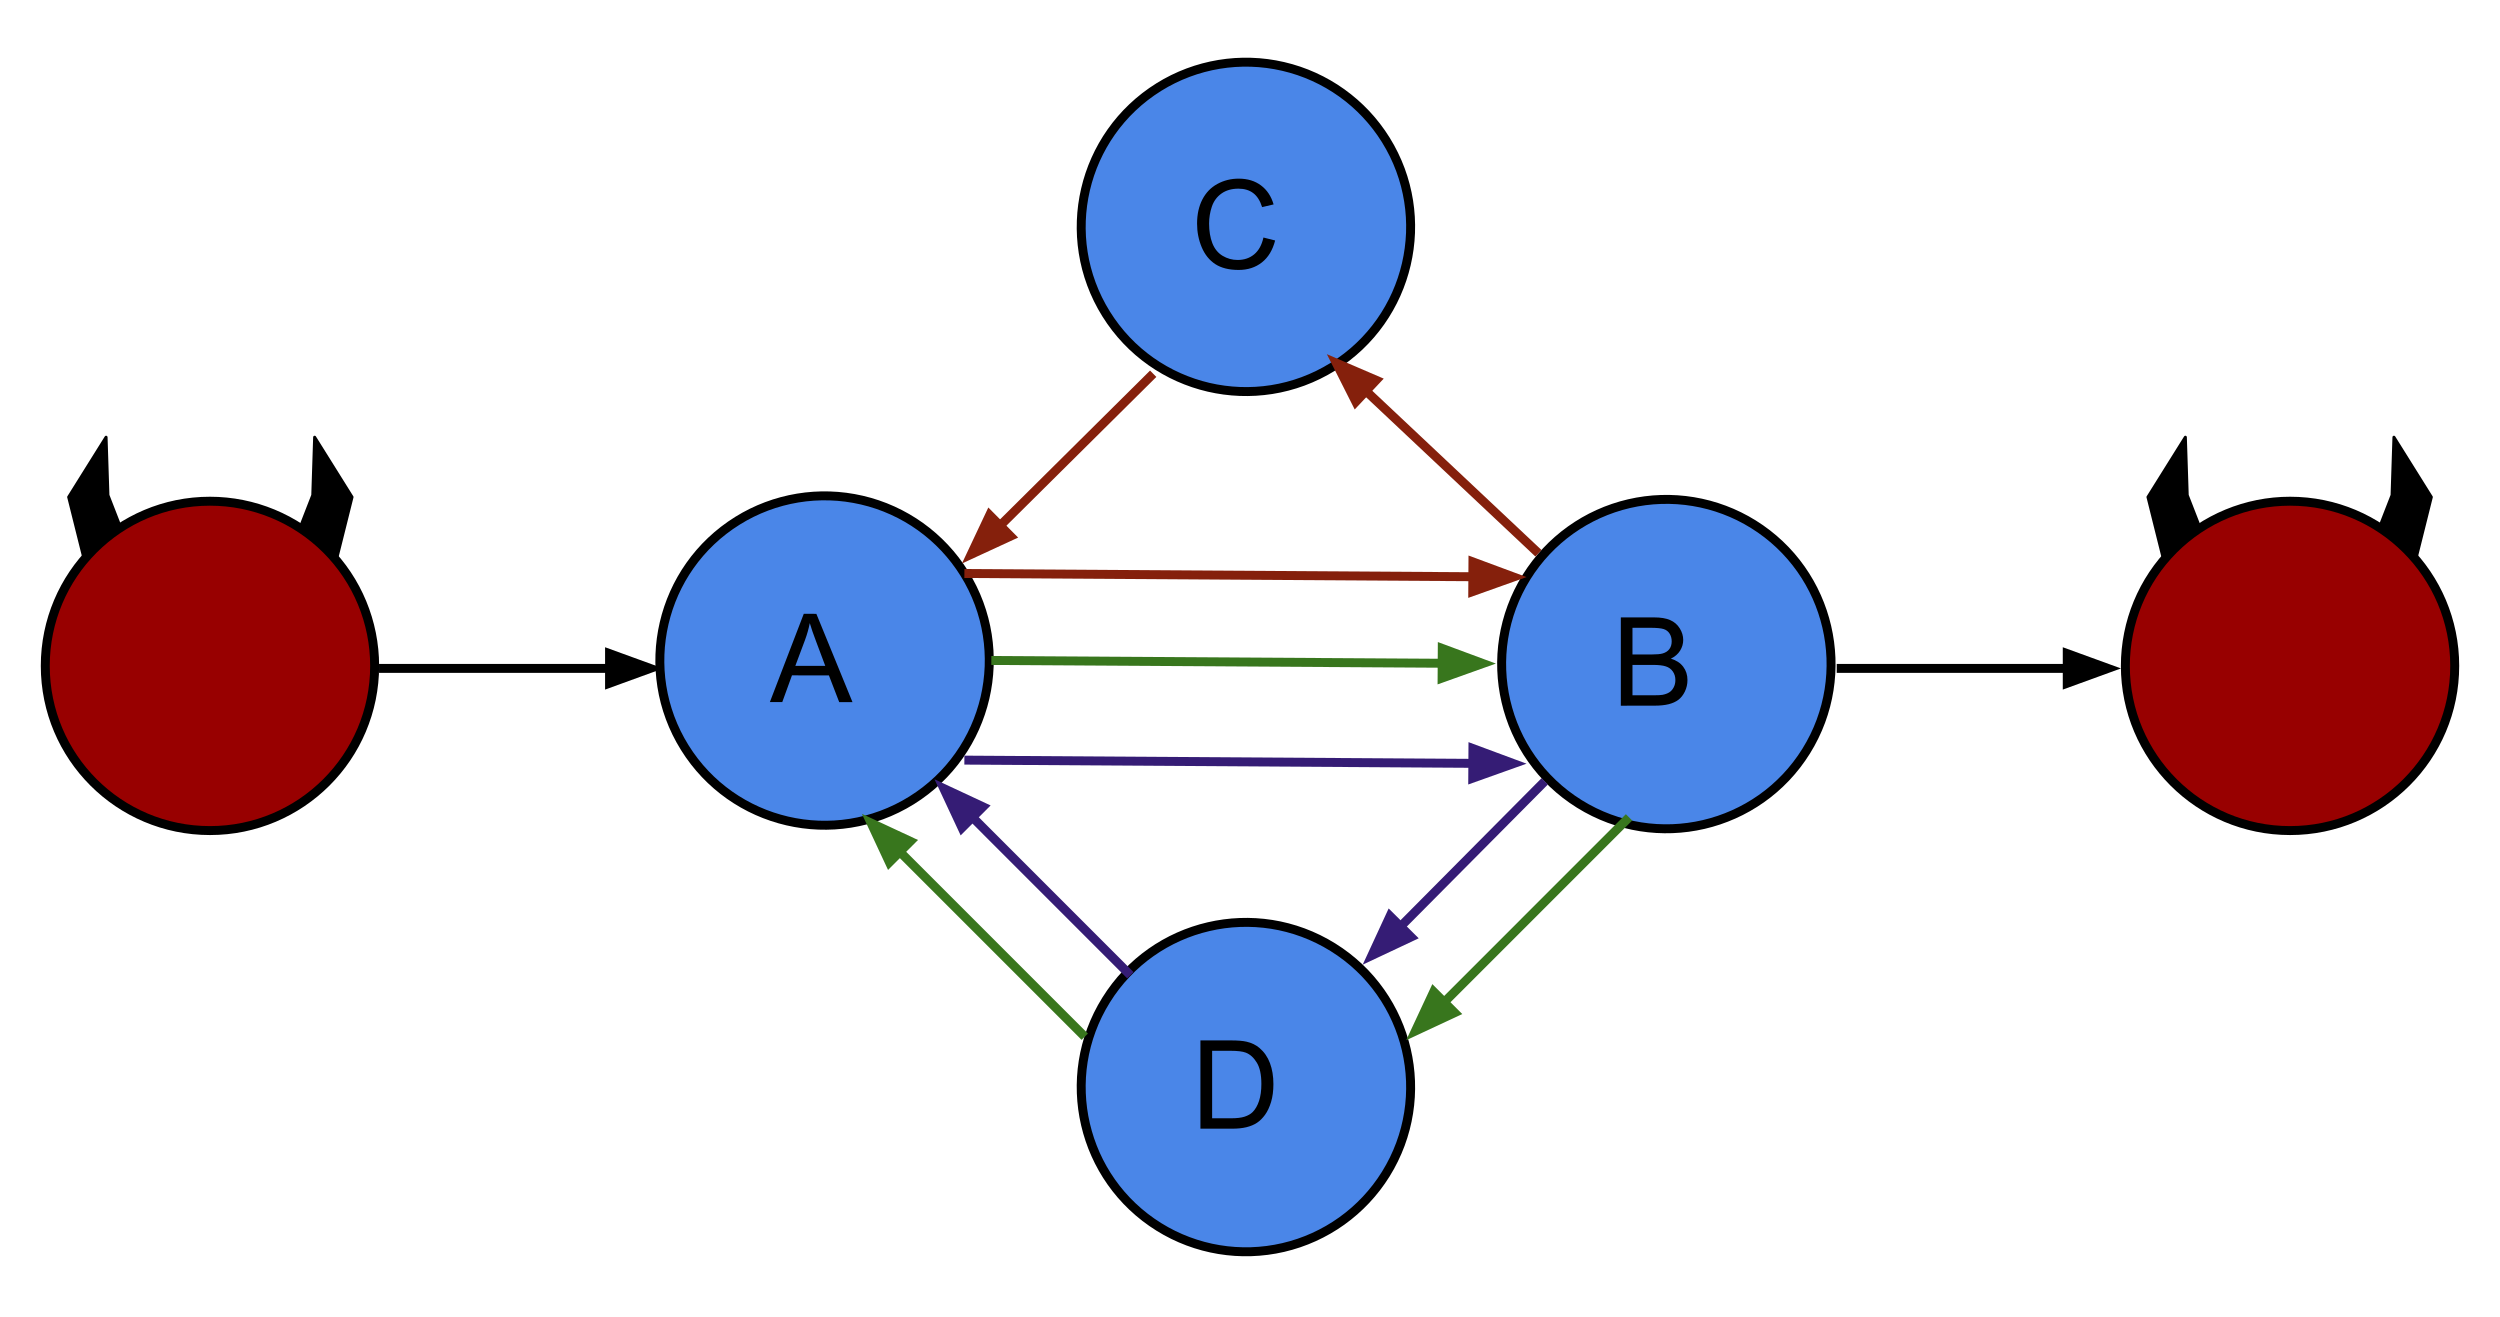
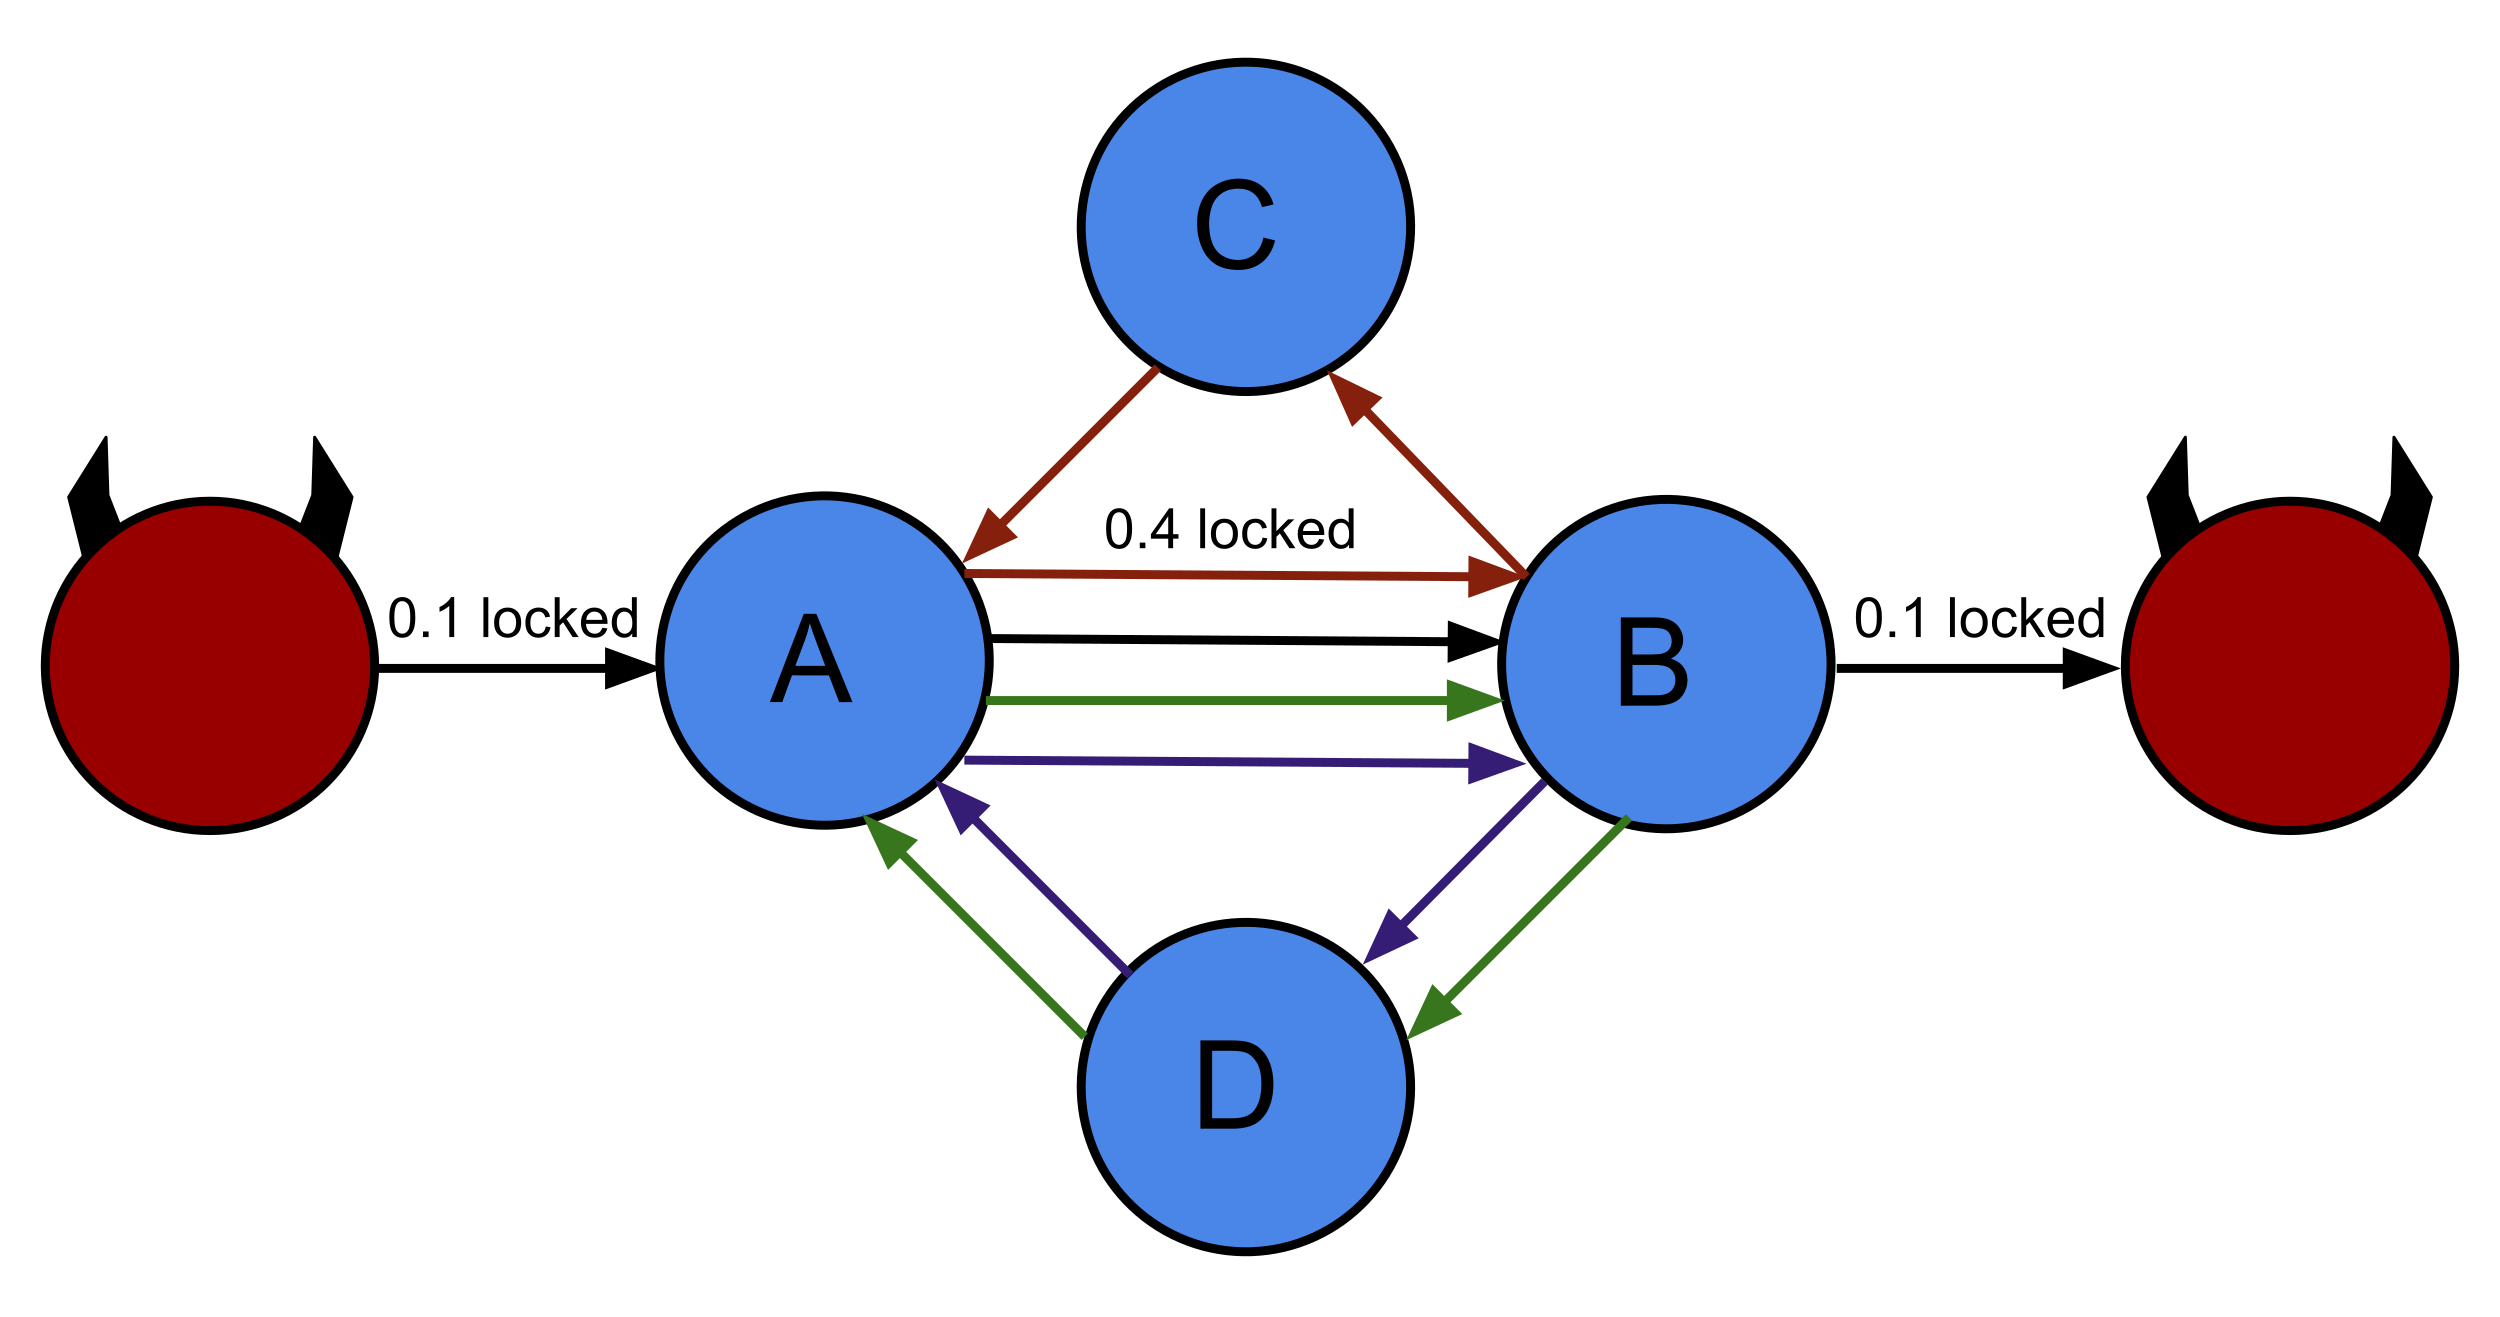
<svg xmlns="http://www.w3.org/2000/svg" version="1.1" viewBox="0.0 0.0 837.693 441.123" fill="none" stroke="none" stroke-linecap="square" stroke-miterlimit="10">
  <clipPath id="p.0">
    <path d="m0 0l837.693 0l0 441.123l-837.693 0l0 -441.123z" clip-rule="nonzero" />
  </clipPath>
  <g clip-path="url(#p.0)">
    <path fill="#000000" fill-opacity="0.0" d="m0 0l837.693 0l0 441.123l-837.693 0z" fill-rule="evenodd" />
    <path fill="#980000" d="m15.171 223.126l0 0c0 -30.476 24.705 -55.181 55.181 -55.181l0 0c14.635 0 28.67 5.814 39.019 16.162c10.348 10.348 16.162 24.384 16.162 39.019l0 0c0 30.476 -24.705 55.181 -55.181 55.181l0 0c-30.476 0 -55.181 -24.705 -55.181 -55.181z" fill-rule="evenodd" />
    <path stroke="#000000" stroke-width="3.0" stroke-linejoin="round" stroke-linecap="butt" d="m15.171 223.126l0 0c0 -30.476 24.705 -55.181 55.181 -55.181l0 0c14.635 0 28.67 5.814 39.019 16.162c10.348 10.348 16.162 24.384 16.162 39.019l0 0c0 30.476 -24.705 55.181 -55.181 55.181l0 0c-30.476 0 -55.181 -24.705 -55.181 -55.181z" fill-rule="evenodd" />
    <path fill="#4a86e8" d="m229.44 250.498l0 0c-16.108 -25.875 -8.19 -59.908 17.685 -76.016l0 0c12.425 -7.735 27.415 -10.217 41.671 -6.901c14.256 3.317 26.61 12.16 34.345 24.586l0 0c16.108 25.875 8.19 59.908 -17.685 76.016l0 0c-25.875 16.108 -59.908 8.19 -76.016 -17.685z" fill-rule="evenodd" />
    <path stroke="#000000" stroke-width="3.0" stroke-linejoin="round" stroke-linecap="butt" d="m229.44 250.498l0 0c-16.108 -25.875 -8.19 -59.908 17.685 -76.016l0 0c12.425 -7.735 27.415 -10.217 41.671 -6.901c14.256 3.317 26.61 12.16 34.345 24.586l0 0c16.108 25.875 8.19 59.908 -17.685 76.016l0 0c-25.875 16.108 -59.908 8.19 -76.016 -17.685z" fill-rule="evenodd" />
    <path fill="#000000" d="m28.021 186.604l-5.013 -20.052l12.533 -20.05l0.625 19.425l4.388 11.278" fill-rule="evenodd" />
    <path stroke="#000000" stroke-width="1.0" stroke-linejoin="round" stroke-linecap="butt" d="m28.021 186.604l-5.013 -20.052l12.533 -20.05l0.625 19.425l4.388 11.278" fill-rule="evenodd" />
    <path fill="#000000" d="m112.948 186.604l5.013 -20.052l-12.533 -20.05l-0.625 19.425l-4.388 11.278" fill-rule="evenodd" />
    <path stroke="#000000" stroke-width="1.0" stroke-linejoin="round" stroke-linecap="butt" d="m112.948 186.604l5.013 -20.052l-12.533 -20.05l-0.625 19.425l-4.388 11.278" fill-rule="evenodd" />
    <path fill="#4a86e8" d="m370.629 105.182l0 0c-16.108 -25.875 -8.19 -59.908 17.685 -76.016l0 0c12.425 -7.735 27.415 -10.217 41.671 -6.901c14.256 3.317 26.61 12.16 34.345 24.586l0 0c16.108 25.875 8.19 59.908 -17.685 76.016l0 0c-25.875 16.108 -59.908 8.19 -76.016 -17.685z" fill-rule="evenodd" />
    <path stroke="#000000" stroke-width="3.0" stroke-linejoin="round" stroke-linecap="butt" d="m370.629 105.182l0 0c-16.108 -25.875 -8.19 -59.908 17.685 -76.016l0 0c12.425 -7.735 27.415 -10.217 41.671 -6.901c14.256 3.317 26.61 12.16 34.345 24.586l0 0c16.108 25.875 8.19 59.908 -17.685 76.016l0 0c-25.875 16.108 -59.908 8.19 -76.016 -17.685z" fill-rule="evenodd" />
    <path fill="#000000" fill-opacity="0.0" d="m249.029 186.552l54.551 0.063l0 69.48l-54.551 -0.063z" fill-rule="evenodd" />
    <path fill="#000000" d="m257.966 235.242l11.359 -29.565l4.219 0.005l12.109 29.592l-4.453 -0.005l-3.453 -8.957l-12.375 -0.014l-3.25 8.949l-4.156 -0.005zm8.531 -12.131l10.031 0.012l-3.078 -8.207q-1.422 -3.736 -2.109 -6.127q-0.562 2.843 -1.594 5.639l-3.25 8.684z" fill-rule="nonzero" />
-     <path fill="#000000" fill-opacity="0.0" d="m386.412 125.231l-64.094 63.591" fill-rule="evenodd" />
-     <path stroke="#85200c" stroke-width="3.0" stroke-linejoin="round" stroke-linecap="butt" d="m386.412 125.231l-51.316 50.913" fill-rule="evenodd" />
-     <path fill="#85200c" stroke="#85200c" stroke-width="3.0" stroke-linecap="butt" d="m331.606 172.626l-6.175 13.106l13.155 -6.071z" fill-rule="evenodd" />
+     <path fill="#000000" fill-opacity="0.0" d="m387.982 123.163l-65.669 65.669" fill-rule="evenodd" />
+     <path stroke="#85200c" stroke-width="3.0" stroke-linejoin="round" stroke-linecap="butt" d="m387.982 123.163l-52.941 52.941" fill-rule="evenodd" />
+     <path fill="#85200c" stroke="#85200c" stroke-width="3.0" stroke-linecap="butt" d="m331.536 172.6l-6.123 13.131l13.131 -6.123z" fill-rule="evenodd" />
    <path fill="#4a86e8" d="m370.629 335.094l0 0c-16.108 25.875 -8.19 59.908 17.685 76.016l0 0c12.425 7.735 27.415 10.217 41.671 6.901c14.256 -3.317 26.61 -12.16 34.345 -24.586l0 0c16.108 -25.875 8.19 -59.908 -17.685 -76.016l0 0c-25.875 -16.108 -59.908 -8.19 -76.016 17.685z" fill-rule="evenodd" />
    <path stroke="#000000" stroke-width="3.0" stroke-linejoin="round" stroke-linecap="butt" d="m370.629 335.094l0 0c-16.108 25.875 -8.19 59.908 17.685 76.016l0 0c12.425 7.735 27.415 10.217 41.671 6.901c14.256 -3.317 26.61 -12.16 34.345 -24.586l0 0c16.108 -25.875 8.19 -59.908 -17.685 -76.016l0 0c-25.875 -16.108 -59.908 -8.19 -76.016 17.685z" fill-rule="evenodd" />
    <path fill="#000000" fill-opacity="0.0" d="m363.473 347.371l-74.677 -74.677" fill-rule="evenodd" />
    <path stroke="#38761d" stroke-width="3.0" stroke-linejoin="round" stroke-linecap="butt" d="m363.473 347.371l-61.949 -61.949" fill-rule="evenodd" />
    <path fill="#38761d" stroke="#38761d" stroke-width="3.0" stroke-linecap="butt" d="m305.027 281.918l-13.131 -6.123l6.123 13.131z" fill-rule="evenodd" />
    <path fill="#000000" fill-opacity="0.0" d="m378.765 326.785l-65.638 -65.669" fill-rule="evenodd" />
    <path stroke="#351c75" stroke-width="3.0" stroke-linejoin="round" stroke-linecap="butt" d="m378.765 326.785l-52.913 -52.938" fill-rule="evenodd" />
    <path fill="#351c75" stroke="#351c75" stroke-width="3.0" stroke-linecap="butt" d="m329.357 270.343l-13.129 -6.126l6.12 13.132z" fill-rule="evenodd" />
    <path fill="#4a86e8" d="m605.209 251.683l0 0c16.108 -25.875 8.19 -59.908 -17.685 -76.016l0 0c-12.426 -7.735 -27.415 -10.217 -41.671 -6.901c-14.256 3.317 -26.61 12.16 -34.345 24.586l0 0c-16.108 25.875 -8.19 59.908 17.685 76.016l0 0c25.875 16.108 59.908 8.19 76.016 -17.685z" fill-rule="evenodd" />
    <path stroke="#000000" stroke-width="3.0" stroke-linejoin="round" stroke-linecap="butt" d="m605.209 251.683l0 0c16.108 -25.875 8.19 -59.908 -17.685 -76.016l0 0c-12.426 -7.735 -27.415 -10.217 -41.671 -6.901c-14.256 3.317 -26.61 12.16 -34.345 24.586l0 0c-16.108 25.875 -8.19 59.908 17.685 76.016l0 0c25.875 16.108 59.908 8.19 76.016 -17.685z" fill-rule="evenodd" />
    <path fill="#000000" fill-opacity="0.0" d="m585.62 187.737l-54.551 0.063l0 69.48l54.551 -0.063z" fill-rule="evenodd" />
    <path fill="#000000" d="m543.1 236.466l0 -29.578l11.094 -0.013q3.391 -0.004 5.438 0.9q2.047 0.888 3.203 2.762q1.172 1.858 1.172 3.889q0 1.891 -1.031 3.579q-1.031 1.673 -3.109 2.707q2.688 0.778 4.125 2.683q1.438 1.889 1.438 4.467q0 2.078 -0.875 3.876q-0.875 1.782 -2.172 2.753q-1.281 0.97 -3.234 1.472q-1.953 0.487 -4.766 0.49l-11.281 0.013zm3.906 -17.161l6.406 -0.007q2.594 -0.003 3.734 -0.348q1.484 -0.439 2.234 -1.471q0.766 -1.032 0.766 -2.579q0 -1.484 -0.703 -2.593q-0.703 -1.124 -2.016 -1.529q-1.312 -0.42 -4.5 -0.417l-5.922 0.007l0 8.938zm0 13.672l7.375 -0.009q1.891 -0.002 2.656 -0.144q1.359 -0.252 2.266 -0.815q0.906 -0.564 1.484 -1.642q0.594 -1.079 0.594 -2.501q0 -1.656 -0.859 -2.874q-0.844 -1.218 -2.344 -1.7q-1.5 -0.498 -4.328 -0.495l-6.844 0.008l0 10.172z" fill-rule="nonzero" />
-     <path fill="#000000" fill-opacity="0.0" d="m515.491 185.383l-70.898 -66.709" fill-rule="evenodd" />
-     <path stroke="#85200c" stroke-width="3.0" stroke-linejoin="round" stroke-linecap="butt" d="m515.491 185.383l-57.788 -54.374" fill-rule="evenodd" />
-     <path fill="#85200c" stroke="#85200c" stroke-width="3.0" stroke-linecap="butt" d="m461.098 127.4l-13.311 -5.721l6.52 12.938z" fill-rule="evenodd" />
+     <path fill="#000000" fill-opacity="0.0" d="m511.508 193.352l-66.898 -69.26" fill-rule="evenodd" />
+     <path stroke="#85200c" stroke-width="3.0" stroke-linejoin="round" stroke-linecap="butt" d="m511.508 193.352l-54.392 -56.313" fill-rule="evenodd" />
+     <path fill="#85200c" stroke="#85200c" stroke-width="3.0" stroke-linecap="butt" d="m460.68 133.597l-13.022 -6.35l5.894 13.235z" fill-rule="evenodd" />
    <path fill="#000000" fill-opacity="0.0" d="m545.853 273.879l-74.677 74.677" fill-rule="evenodd" />
    <path stroke="#38761d" stroke-width="3.0" stroke-linejoin="round" stroke-linecap="butt" d="m545.853 273.879l-61.949 61.949" fill-rule="evenodd" />
    <path fill="#38761d" stroke="#38761d" stroke-width="3.0" stroke-linecap="butt" d="m480.4 332.324l-6.123 13.131l13.131 -6.123z" fill-rule="evenodd" />
    <path fill="#000000" fill-opacity="0.0" d="m517.612 261.793l-61.008 61.449" fill-rule="evenodd" />
    <path stroke="#351c75" stroke-width="3.0" stroke-linejoin="round" stroke-linecap="butt" d="m517.612 261.793l-48.326 48.675" fill-rule="evenodd" />
    <path fill="#351c75" stroke="#351c75" stroke-width="3.0" stroke-linecap="butt" d="m465.77 306.977l-6.076 13.153l13.108 -6.17z" fill-rule="evenodd" />
    <path fill="#000000" fill-opacity="0.0" d="m390.049 41.245l54.551 0.063l0 69.48l-54.551 -0.063z" fill-rule="evenodd" />
    <path fill="#000000" d="m423.345 79.588l3.922 0.989q-1.234 4.827 -4.438 7.354q-3.203 2.528 -7.812 2.522q-4.797 -0.006 -7.797 -1.947q-2.984 -1.957 -4.547 -5.646q-1.562 -3.705 -1.562 -7.939q0 -4.625 1.766 -8.06q1.766 -3.435 5.016 -5.213q3.266 -1.793 7.172 -1.789q4.453 0.005 7.469 2.274q3.031 2.269 4.219 6.364l-3.844 0.902q-1.031 -3.236 -3.0 -4.707q-1.953 -1.471 -4.922 -1.474q-3.406 -0.004 -5.703 1.634q-2.281 1.622 -3.219 4.387q-0.922 2.749 -0.922 5.671q0 3.766 1.094 6.595q1.109 2.814 3.422 4.207q2.328 1.393 5.031 1.396q3.281 0.004 5.562 -1.884q2.281 -1.904 3.094 -5.637z" fill-rule="nonzero" />
    <path fill="#000000" fill-opacity="0.0" d="m390.049 329.489l54.551 0.063l0 69.48l-54.551 -0.063z" fill-rule="evenodd" />
    <path fill="#000000" d="m402.236 378.183l0 -29.578l10.188 0.012q3.453 0.004 5.266 0.428q2.547 0.581 4.344 2.114q2.344 1.987 3.5 5.067q1.156 3.079 1.156 7.033q0 3.375 -0.781 5.983q-0.781 2.593 -2.016 4.295q-1.234 1.702 -2.703 2.684q-1.453 0.967 -3.531 1.48q-2.062 0.498 -4.75 0.495l-10.672 -0.012zm3.922 -3.48l6.312 0.007q2.922 0.003 4.578 -0.542q1.672 -0.545 2.672 -1.528q1.391 -1.405 2.156 -3.747q0.781 -2.343 0.781 -5.702q0 -4.641 -1.531 -7.127q-1.516 -2.502 -3.688 -3.348q-1.578 -0.611 -5.078 -0.615l-6.203 -0.007l0 22.609z" fill-rule="nonzero" />
    <path fill="#000000" fill-opacity="0.0" d="m323.141 192.167l188.378 1.197" fill-rule="evenodd" />
    <path stroke="#85200c" stroke-width="3.0" stroke-linejoin="round" stroke-linecap="butt" d="m323.141 192.167l170.378 1.082" fill-rule="evenodd" />
    <path fill="#85200c" stroke="#85200c" stroke-width="3.0" stroke-linecap="butt" d="m493.488 198.205l13.646 -4.869l-13.583 -5.042z" fill-rule="evenodd" />
-     <path fill="#000000" fill-opacity="0.0" d="m332.171 221.312l169.071 1.039" fill-rule="evenodd" />
-     <path stroke="#38761d" stroke-width="3.0" stroke-linejoin="round" stroke-linecap="butt" d="m332.171 221.312l151.071 0.929" fill-rule="evenodd" />
-     <path fill="#38761d" stroke="#38761d" stroke-width="3.0" stroke-linecap="butt" d="m483.212 227.196l13.645 -4.871l-13.584 -5.039z" fill-rule="evenodd" />
+     <path fill="#000000" fill-opacity="0.0" d="m330.333 234.726l173.984 0" fill-rule="evenodd" />
+     <path stroke="#38761d" stroke-width="3.0" stroke-linejoin="round" stroke-linecap="butt" d="m330.333 234.726l155.984 0" fill-rule="evenodd" />
+     <path fill="#38761d" stroke="#38761d" stroke-width="3.0" stroke-linecap="butt" d="m486.317 239.682l13.614 -4.955l-13.614 -4.955z" fill-rule="evenodd" />
    <path fill="#000000" fill-opacity="0.0" d="m323.137 254.699l188.378 1.197" fill-rule="evenodd" />
    <path stroke="#351c75" stroke-width="3.0" stroke-linejoin="round" stroke-linecap="butt" d="m323.137 254.699l170.378 1.082" fill-rule="evenodd" />
    <path fill="#351c75" stroke="#351c75" stroke-width="3.0" stroke-linecap="butt" d="m493.484 260.736l13.645 -4.869l-13.583 -5.042z" fill-rule="evenodd" />
    <path fill="#000000" fill-opacity="0.0" d="m127.003 223.971l95.244 0" fill-rule="evenodd" />
    <path stroke="#000000" stroke-width="3.0" stroke-linejoin="round" stroke-linecap="butt" d="m127.003 223.971l77.244 0" fill-rule="evenodd" />
    <path fill="#000000" stroke="#000000" stroke-width="3.0" stroke-linecap="butt" d="m204.247 228.926l13.614 -4.955l-13.614 -4.955z" fill-rule="evenodd" />
    <path fill="#980000" d="m822.522 223.126l0 0c0 -30.476 -24.705 -55.181 -55.181 -55.181l0 0c-14.635 0 -28.67 5.814 -39.019 16.162c-10.348 10.348 -16.162 24.384 -16.162 39.019l0 0c0 30.476 24.705 55.181 55.181 55.181l0 0c30.476 0 55.181 -24.705 55.181 -55.181z" fill-rule="evenodd" />
    <path stroke="#000000" stroke-width="3.0" stroke-linejoin="round" stroke-linecap="butt" d="m822.522 223.126l0 0c0 -30.476 -24.705 -55.181 -55.181 -55.181l0 0c-14.635 0 -28.67 5.814 -39.019 16.162c-10.348 10.348 -16.162 24.384 -16.162 39.019l0 0c0 30.476 24.705 55.181 55.181 55.181l0 0c30.476 0 55.181 -24.705 55.181 -55.181z" fill-rule="evenodd" />
    <path fill="#000000" d="m809.672 186.604l5.013 -20.052l-12.533 -20.05l-0.625 19.425l-4.388 11.278" fill-rule="evenodd" />
    <path stroke="#000000" stroke-width="1.0" stroke-linejoin="round" stroke-linecap="butt" d="m809.672 186.604l5.013 -20.052l-12.533 -20.05l-0.625 19.425l-4.388 11.278" fill-rule="evenodd" />
    <path fill="#000000" d="m724.745 186.604l-5.013 -20.052l12.533 -20.05l0.625 19.425l4.388 11.278" fill-rule="evenodd" />
    <path stroke="#000000" stroke-width="1.0" stroke-linejoin="round" stroke-linecap="butt" d="m724.745 186.604l-5.013 -20.052l12.533 -20.05l0.625 19.425l4.388 11.278" fill-rule="evenodd" />
    <path fill="#000000" fill-opacity="0.0" d="m615.446 223.971l95.244 0" fill-rule="evenodd" />
    <path stroke="#000000" stroke-width="3.0" stroke-linejoin="round" stroke-linecap="butt" d="m615.446 223.971l77.244 0" fill-rule="evenodd" />
    <path fill="#000000" stroke="#000000" stroke-width="3.0" stroke-linecap="butt" d="m692.69 228.926l13.614 -4.955l-13.614 -4.955z" fill-rule="evenodd" />
+     <path fill="#000000" fill-opacity="0.0" d="m330.048 213.956l174.551 1.197" fill-rule="evenodd" />
+     <path stroke="#000000" stroke-width="3.0" stroke-linejoin="round" stroke-linecap="butt" d="m330.048 213.956l156.552 1.073" fill-rule="evenodd" />
+     <path fill="#000000" stroke="#000000" stroke-width="3.0" stroke-linecap="butt" d="m486.566 219.985l13.648 -4.862l-13.58 -5.048z" fill-rule="evenodd" />
+     <path fill="#000000" fill-opacity="0.0" d="m120.676 186.551l125.638 0l0 42.016l-125.638 0z" fill-rule="evenodd" />
+     <path fill="#000000" d="m130.457 206.877q0 -2.359 0.484 -3.797q0.484 -1.453 1.438 -2.234q0.969 -0.781 2.422 -0.781q1.078 0 1.891 0.438q0.812 0.422 1.328 1.25q0.531 0.812 0.828 1.984q0.312 1.156 0.312 3.141q0 2.359 -0.484 3.812q-0.484 1.438 -1.453 2.234q-0.953 0.781 -2.422 0.781q-1.922 0 -3.031 -1.391q-1.312 -1.672 -1.312 -5.438zm1.672 0q0 3.297 0.766 4.391q0.781 1.078 1.906 1.078q1.141 0 1.906 -1.094q0.766 -1.094 0.766 -4.375q0 -3.297 -0.766 -4.375q-0.766 -1.078 -1.922 -1.078q-1.125 0 -1.797 0.953q-0.859 1.219 -0.859 4.5zm9.61 6.594l0 -1.875l1.875 0l0 1.875l-1.875 0zm10.449 0l-1.641 0l0 -10.453q-0.594 0.562 -1.562 1.141q-0.953 0.562 -1.719 0.844l0 -1.594q1.375 -0.641 2.406 -1.562q1.031 -0.922 1.453 -1.781l1.062 0l0 13.406zm9.793 0l0 -13.359l1.641 0l0 13.359l-1.641 0zm3.582 -4.844q0 -2.688 1.484 -3.969q1.25 -1.078 3.047 -1.078q2.0 0 3.266 1.312q1.266 1.297 1.266 3.609q0 1.859 -0.562 2.938q-0.562 1.062 -1.641 1.656q-1.062 0.594 -2.328 0.594q-2.031 0 -3.281 -1.297q-1.25 -1.312 -1.25 -3.766zm1.688 0q0 1.859 0.797 2.797q0.812 0.922 2.047 0.922q1.219 0 2.031 -0.922q0.812 -0.938 0.812 -2.844q0 -1.797 -0.812 -2.719q-0.812 -0.922 -2.031 -0.922q-1.234 0 -2.047 0.922q-0.797 0.906 -0.797 2.766zm15.61 1.297l1.609 0.219q-0.266 1.656 -1.359 2.609q-1.078 0.938 -2.672 0.938q-1.984 0 -3.188 -1.297q-1.203 -1.297 -1.203 -3.719q0 -1.578 0.516 -2.75q0.516 -1.172 1.578 -1.75q1.062 -0.594 2.312 -0.594q1.578 0 2.578 0.797q1.0 0.797 1.281 2.266l-1.594 0.234q-0.234 -0.969 -0.812 -1.453q-0.578 -0.5 -1.391 -0.5q-1.234 0 -2.016 0.891q-0.781 0.891 -0.781 2.812q0 1.953 0.75 2.844q0.75 0.875 1.953 0.875q0.969 0 1.609 -0.594q0.656 -0.594 0.828 -1.828zm3.016 3.547l0 -13.359l1.641 0l0 7.625l3.891 -3.938l2.109 0l-3.688 3.594l4.062 6.078l-2.016 0l-3.203 -4.953l-1.156 1.125l0 3.828l-1.641 0zm15.953 -3.109l1.688 0.203q-0.406 1.484 -1.484 2.312q-1.078 0.812 -2.766 0.812q-2.125 0 -3.375 -1.297q-1.234 -1.312 -1.234 -3.672q0 -2.453 1.25 -3.797q1.266 -1.344 3.266 -1.344q1.938 0 3.156 1.328q1.234 1.312 1.234 3.703q0 0.156 0 0.438l-7.219 0q0.094 1.594 0.906 2.453q0.812 0.844 2.016 0.844q0.906 0 1.547 -0.469q0.641 -0.484 1.016 -1.516zm-5.391 -2.656l5.406 0q-0.109 -1.219 -0.625 -1.828q-0.781 -0.953 -2.031 -0.953q-1.125 0 -1.906 0.766q-0.766 0.75 -0.844 2.016zm15.407 5.766l0 -1.219q-0.906 1.438 -2.703 1.438q-1.156 0 -2.125 -0.641q-0.969 -0.641 -1.5 -1.781q-0.531 -1.141 -0.531 -2.625q0 -1.453 0.484 -2.625q0.484 -1.188 1.438 -1.812q0.969 -0.625 2.172 -0.625q0.875 0 1.547 0.375q0.688 0.359 1.109 0.953l0 -4.797l1.641 0l0 13.359l-1.531 0zm-5.172 -4.828q0 1.859 0.781 2.781q0.781 0.922 1.844 0.922q1.078 0 1.828 -0.875q0.75 -0.891 0.75 -2.688q0 -1.984 -0.766 -2.906q-0.766 -0.938 -1.891 -0.938q-1.078 0 -1.812 0.891q-0.734 0.891 -0.734 2.812z" fill-rule="nonzero" />
+     <path fill="#000000" fill-opacity="0.0" d="m612.088 186.551l125.638 0l0 42.016l-125.638 0z" fill-rule="evenodd" />
+     <path fill="#000000" d="m621.869 206.877q0 -2.359 0.484 -3.797q0.484 -1.453 1.438 -2.234q0.969 -0.781 2.422 -0.781q1.078 0 1.891 0.438q0.812 0.422 1.328 1.25q0.531 0.812 0.828 1.984q0.312 1.156 0.312 3.141q0 2.359 -0.484 3.812q-0.484 1.438 -1.453 2.234q-0.953 0.781 -2.422 0.781q-1.922 0 -3.031 -1.391q-1.312 -1.672 -1.312 -5.438zm1.672 0q0 3.297 0.766 4.391q0.781 1.078 1.906 1.078q1.141 0 1.906 -1.094q0.766 -1.094 0.766 -4.375q0 -3.297 -0.766 -4.375q-0.766 -1.078 -1.922 -1.078q-1.125 0 -1.797 0.953q-0.859 1.219 -0.859 4.5zm9.61 6.594l0 -1.875l1.875 0l0 1.875l-1.875 0zm10.449 0l-1.641 0l0 -10.453q-0.594 0.562 -1.562 1.141q-0.953 0.562 -1.719 0.844l0 -1.594q1.375 -0.641 2.406 -1.562q1.031 -0.922 1.453 -1.781l1.062 0l0 13.406zm9.793 0l0 -13.359l1.641 0l0 13.359l-1.641 0zm3.582 -4.844q0 -2.688 1.484 -3.969q1.25 -1.078 3.047 -1.078q2.0 0 3.266 1.312q1.266 1.297 1.266 3.609q0 1.859 -0.562 2.938q-0.562 1.062 -1.641 1.656q-1.062 0.594 -2.328 0.594q-2.031 0 -3.281 -1.297q-1.25 -1.312 -1.25 -3.766zm1.688 0q0 1.859 0.797 2.797q0.812 0.922 2.047 0.922q1.219 0 2.031 -0.922q0.812 -0.938 0.812 -2.844q0 -1.797 -0.812 -2.719q-0.812 -0.922 -2.031 -0.922q-1.234 0 -2.047 0.922q-0.797 0.906 -0.797 2.766zm15.61 1.297l1.609 0.219q-0.266 1.656 -1.359 2.609q-1.078 0.938 -2.672 0.938q-1.984 0 -3.188 -1.297q-1.203 -1.297 -1.203 -3.719q0 -1.578 0.516 -2.75q0.516 -1.172 1.578 -1.75q1.062 -0.594 2.312 -0.594q1.578 0 2.578 0.797q1.0 0.797 1.281 2.266l-1.594 0.234q-0.234 -0.969 -0.812 -1.453q-0.578 -0.5 -1.391 -0.5q-1.234 0 -2.016 0.891q-0.781 0.891 -0.781 2.812q0 1.953 0.75 2.844q0.75 0.875 1.953 0.875q0.969 0 1.609 -0.594q0.656 -0.594 0.828 -1.828zm3.016 3.547l0 -13.359l1.641 0l0 7.625l3.891 -3.938l2.109 0l-3.688 3.594l4.062 6.078l-2.016 0l-3.203 -4.953l-1.156 1.125l0 3.828l-1.641 0zm15.953 -3.109l1.688 0.203q-0.406 1.484 -1.484 2.312q-1.078 0.812 -2.766 0.812q-2.125 0 -3.375 -1.297q-1.234 -1.312 -1.234 -3.672q0 -2.453 1.25 -3.797q1.266 -1.344 3.266 -1.344q1.938 0 3.156 1.328q1.234 1.312 1.234 3.703q0 0.156 0 0.438l-7.219 0q0.094 1.594 0.906 2.453q0.812 0.844 2.016 0.844q0.906 0 1.547 -0.469q0.641 -0.484 1.016 -1.516zm-5.391 -2.656l5.406 0q-0.109 -1.219 -0.625 -1.828q-0.781 -0.953 -2.031 -0.953q-1.125 0 -1.906 0.766q-0.766 0.75 -0.844 2.016zm15.407 5.766l0 -1.219q-0.906 1.438 -2.703 1.438q-1.156 0 -2.125 -0.641q-0.969 -0.641 -1.5 -1.781q-0.531 -1.141 -0.531 -2.625q0 -1.453 0.484 -2.625q0.484 -1.188 1.438 -1.812q0.969 -0.625 2.172 -0.625q0.875 0 1.547 0.375q0.688 0.359 1.109 0.953l0 -4.797l1.641 0l0 13.359l-1.531 0zm-5.172 -4.828q0 1.859 0.781 2.781q0.781 0.922 1.844 0.922q1.078 0 1.828 -0.875q0.75 -0.891 0.75 -2.688q0 -1.984 -0.766 -2.906q-0.766 -0.938 -1.891 -0.938q-1.078 0 -1.812 0.891q-0.734 0.891 -0.734 2.812z" fill-rule="nonzero" />
+     <path fill="#000000" fill-opacity="0.0" d="m360.854 156.775l125.638 0l0 42.016l-125.638 0z" fill-rule="evenodd" />
+     <path fill="#000000" d="m370.635 177.101q0 -2.359 0.484 -3.797q0.484 -1.453 1.438 -2.234q0.969 -0.781 2.422 -0.781q1.078 0 1.891 0.438q0.812 0.422 1.328 1.25q0.531 0.812 0.828 1.984q0.312 1.156 0.312 3.141q0 2.359 -0.484 3.812q-0.484 1.438 -1.453 2.234q-0.953 0.781 -2.422 0.781q-1.922 0 -3.031 -1.391q-1.312 -1.672 -1.312 -5.438zm1.672 0q0 3.297 0.766 4.391q0.781 1.078 1.906 1.078q1.141 0 1.906 -1.094q0.766 -1.094 0.766 -4.375q0 -3.297 -0.766 -4.375q-0.766 -1.078 -1.922 -1.078q-1.125 0 -1.797 0.953q-0.859 1.219 -0.859 4.5zm9.61 6.594l0 -1.875l1.875 0l0 1.875l-1.875 0zm9.527 0l0 -3.203l-5.797 0l0 -1.5l6.094 -8.656l1.344 0l0 8.656l1.797 0l0 1.5l-1.797 0l0 3.203l-1.641 0zm0 -4.703l0 -6.016l-4.188 6.016l4.188 0zm10.715 4.703l0 -13.359l1.641 0l0 13.359l-1.641 0zm3.582 -4.844q0 -2.688 1.484 -3.969q1.25 -1.078 3.047 -1.078q2.0 0 3.266 1.312q1.266 1.297 1.266 3.609q0 1.859 -0.562 2.938q-0.562 1.062 -1.641 1.656q-1.062 0.594 -2.328 0.594q-2.031 0 -3.281 -1.297q-1.25 -1.312 -1.25 -3.766zm1.688 0q0 1.859 0.797 2.797q0.812 0.922 2.047 0.922q1.219 0 2.031 -0.922q0.812 -0.938 0.812 -2.844q0 -1.797 -0.812 -2.719q-0.812 -0.922 -2.031 -0.922q-1.234 0 -2.047 0.922q-0.797 0.906 -0.797 2.766zm15.61 1.297l1.609 0.219q-0.266 1.656 -1.359 2.609q-1.078 0.938 -2.672 0.938q-1.984 0 -3.188 -1.297q-1.203 -1.297 -1.203 -3.719q0 -1.578 0.516 -2.75q0.516 -1.172 1.578 -1.75q1.062 -0.594 2.312 -0.594q1.578 0 2.578 0.797q1.0 0.797 1.281 2.266l-1.594 0.234q-0.234 -0.969 -0.812 -1.453q-0.578 -0.5 -1.391 -0.5q-1.234 0 -2.016 0.891q-0.781 0.891 -0.781 2.812q0 1.953 0.75 2.844q0.75 0.875 1.953 0.875q0.969 0 1.609 -0.594q0.656 -0.594 0.828 -1.828zm3.016 3.547l0 -13.359l1.641 0l0 7.625l3.891 -3.938l2.109 0l-3.688 3.594l4.062 6.078l-2.016 0l-3.203 -4.953l-1.156 1.125l0 3.828l-1.641 0zm15.953 -3.109l1.688 0.203q-0.406 1.484 -1.484 2.312q-1.078 0.812 -2.766 0.812q-2.125 0 -3.375 -1.297q-1.234 -1.312 -1.234 -3.672q0 -2.453 1.25 -3.797q1.266 -1.344 3.266 -1.344q1.938 0 3.156 1.328q1.234 1.312 1.234 3.703q0 0.156 0 0.438l-7.219 0q0.094 1.594 0.906 2.453q0.812 0.844 2.016 0.844q0.906 0 1.547 -0.469q0.641 -0.484 1.016 -1.516zm-5.391 -2.656l5.406 0q-0.109 -1.219 -0.625 -1.828q-0.781 -0.953 -2.031 -0.953q-1.125 0 -1.906 0.766q-0.766 0.75 -0.844 2.016zm15.407 5.766l0 -1.219q-0.906 1.438 -2.703 1.438q-1.156 0 -2.125 -0.641q-0.969 -0.641 -1.5 -1.781q-0.531 -1.141 -0.531 -2.625q0 -1.453 0.484 -2.625q0.484 -1.188 1.438 -1.812q0.969 -0.625 2.172 -0.625q0.875 0 1.547 0.375q0.688 0.359 1.109 0.953l0 -4.797l1.641 0l0 13.359l-1.531 0zm-5.172 -4.828q0 1.859 0.781 2.781q0.781 0.922 1.844 0.922q1.078 0 1.828 -0.875q0.75 -0.891 0.75 -2.688q0 -1.984 -0.766 -2.906q-0.766 -0.938 -1.891 -0.938q-1.078 0 -1.812 0.891q-0.734 0.891 -0.734 2.812z" fill-rule="nonzero" />
  </g>
</svg>
